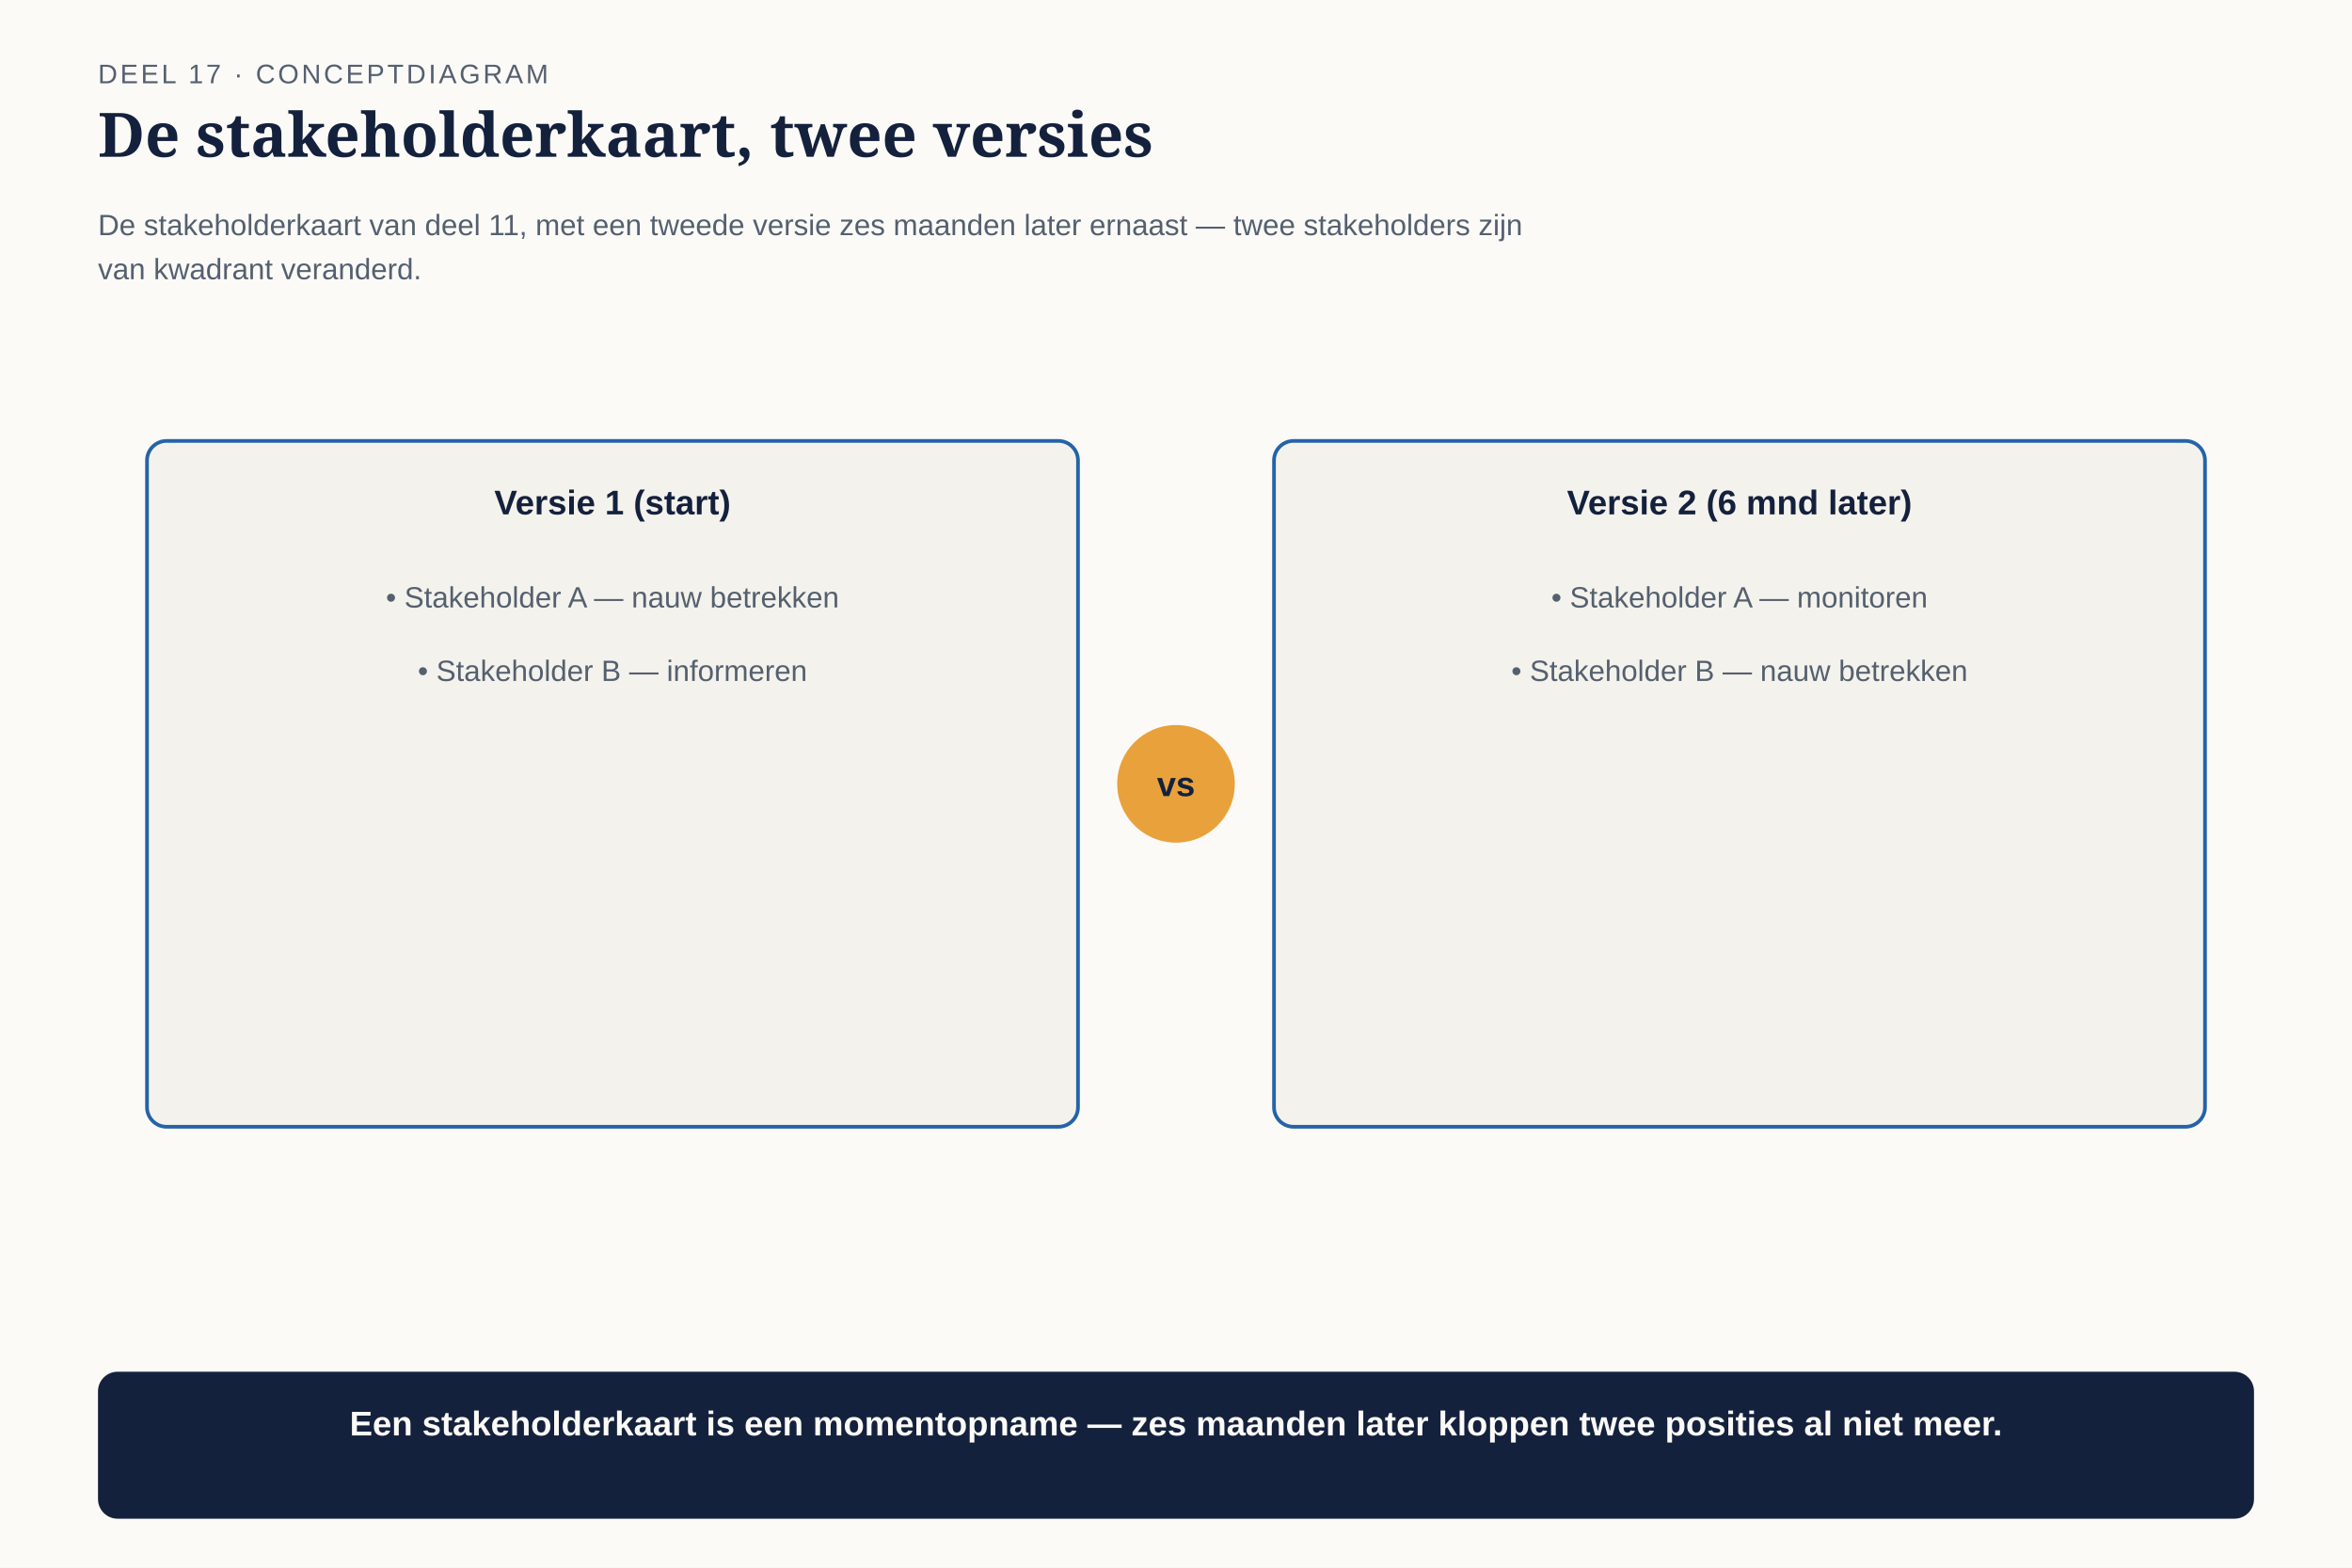
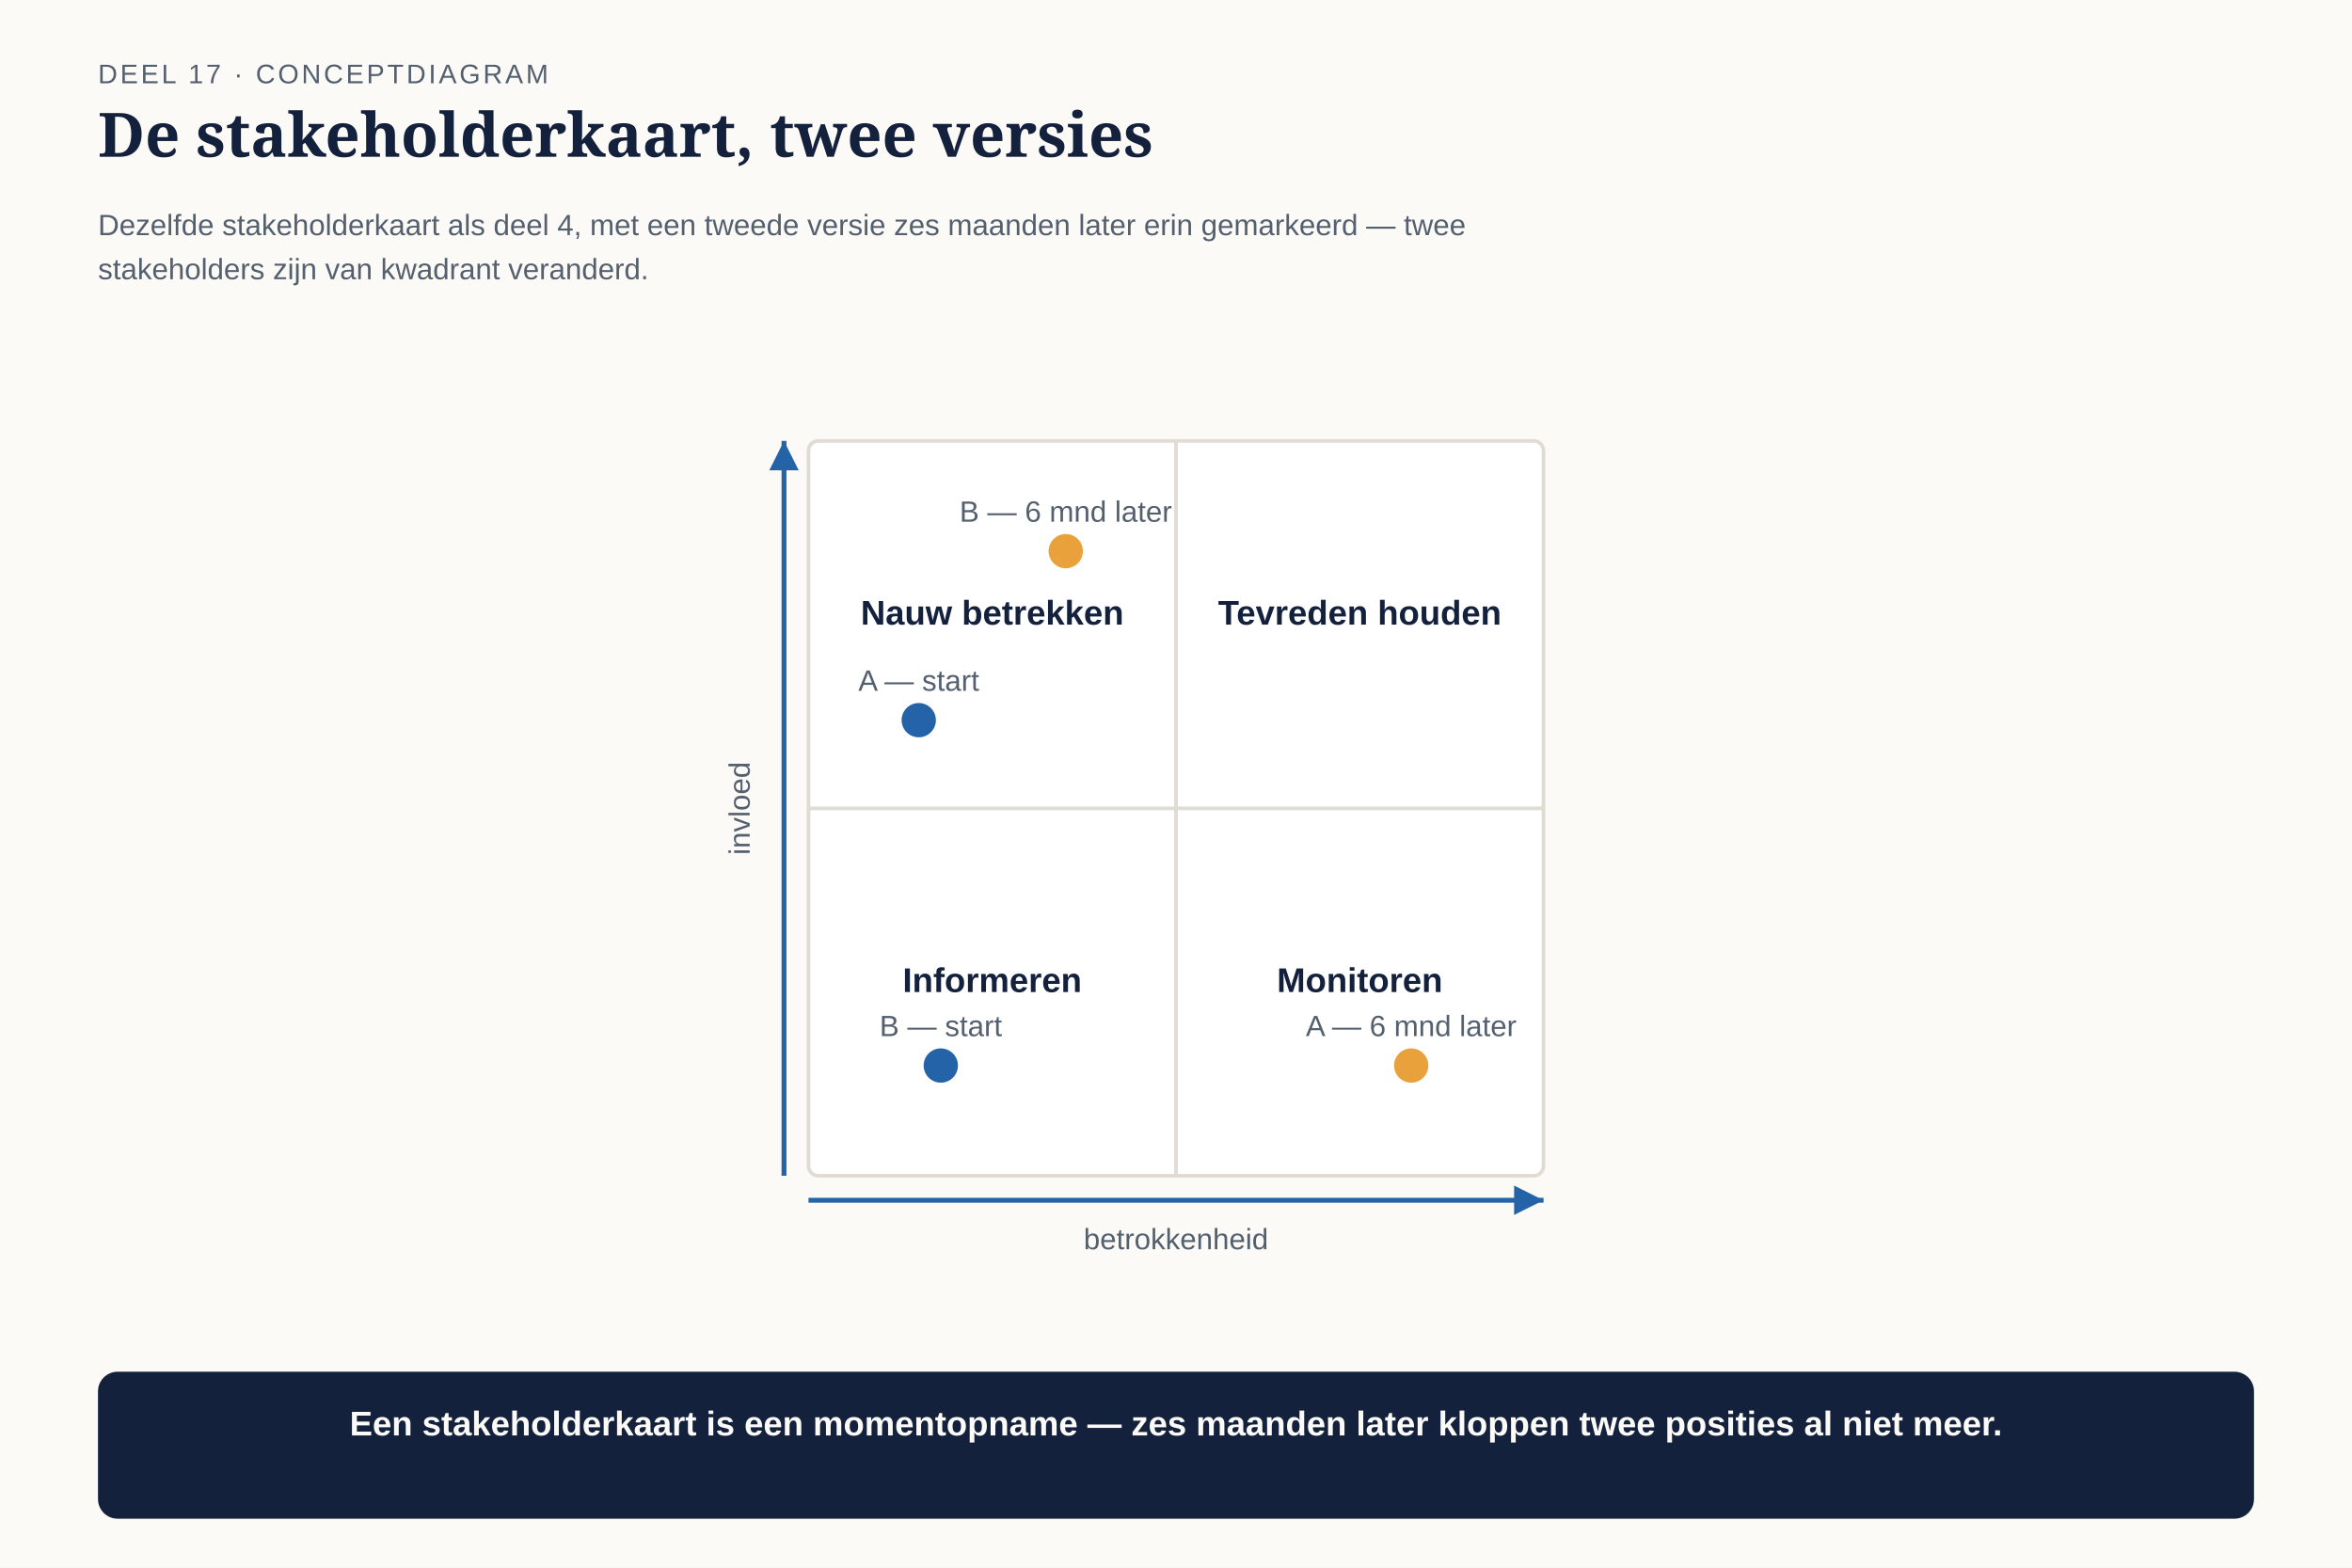
<svg xmlns="http://www.w3.org/2000/svg" viewBox="0 0 960 640" font-family="'DM Sans', Arial, sans-serif" width="960" height="640" preserveAspectRatio="xMidYMid meet">
  <defs>
    <style>
      .paper { fill:#FBFAF7; }
      .label { font-size:14px; font-weight:700; fill:#14213D; }
      .label-light { font-size:14px; font-weight:700; fill:#FBFAF7; }
      .sub { font-size:12px; fill:#55606F; }
      .sub-light { font-size:12px; fill:#DFDCD3; }
      .title { font-family:'Cormorant Garamond', Georgia, serif; font-size:25px; fill:#14213D; font-weight:600; }
      .title-sm { font-family:'Cormorant Garamond', Georgia, serif; font-size:19px; fill:#14213D; font-weight:600; }
      .kicker { font-size:11px; fill:#55606F; letter-spacing:.10em; }
      .arrow { stroke:#2563A8; stroke-width:2; fill:none; marker-end:url(#arrb); }
      .arrow-muted { stroke:#55606F; stroke-width:1.5; fill:none; marker-end:url(#arrm); }
      .arrow-amber { stroke:#E9A13B; stroke-width:2; fill:none; marker-end:url(#arra); }
    </style>
    <marker id="arrb" markerWidth="10" markerHeight="10" refX="6" refY="3" orient="auto">
      <path d="M0,0 L6,3 L0,6 Z" fill="#2563A8" />
    </marker>
    <marker id="arrm" markerWidth="10" markerHeight="10" refX="6" refY="3" orient="auto">
      <path d="M0,0 L6,3 L0,6 Z" fill="#55606F" />
    </marker>
    <marker id="arra" markerWidth="10" markerHeight="10" refX="6" refY="3" orient="auto">
      <path d="M0,0 L6,3 L0,6 Z" fill="#E9A13B" />
    </marker>
  </defs>
  <rect width="960" height="640" class="paper" />
  <text x="40" y="34" class="kicker">DEEL 17 · CONCEPTDIAGRAM</text>
  <text x="40" y="64" class="title">De stakeholderkaart, twee versies</text>
-   <text x="40" y="96" class="sub">De stakeholderkaart van deel 11, met een tweede versie zes maanden later ernaast — twee stakeholders zijn</text>
-   <text x="40" y="114" class="sub">van kwadrant veranderd.</text>
-   <rect x="60" y="180" width="380" height="280" rx="8" fill="#F4F2EC" stroke="#2563A8" stroke-width="1.5" />
-   <text x="250" y="210" text-anchor="middle" class="label">Versie 1 (start)</text>
-   <text x="250" y="248" text-anchor="middle" class="sub">• Stakeholder A — nauw betrekken</text>
-   <text x="250" y="278" text-anchor="middle" class="sub">• Stakeholder B — informeren</text>
-   <rect x="520" y="180" width="380" height="280" rx="8" fill="#F4F2EC" stroke="#2563A8" stroke-width="1.5" />
-   <text x="710" y="210" text-anchor="middle" class="label">Versie 2 (6 mnd later)</text>
-   <text x="710" y="248" text-anchor="middle" class="sub">• Stakeholder A — monitoren</text>
-   <text x="710" y="278" text-anchor="middle" class="sub">• Stakeholder B — nauw betrekken</text>
-   <circle cx="480" cy="320" r="24" fill="#E9A13B" />
-   <text x="480" y="325" text-anchor="middle" class="label">vs</text>
+   <text x="40" y="96" class="sub">Dezelfde stakeholderkaart als deel 4, met een tweede versie zes maanden later erin gemarkeerd — twee</text>
+   <text x="40" y="114" class="sub">stakeholders zijn van kwadrant veranderd.</text>
+   <rect x="330" y="180" width="300" height="300" rx="4" fill="#FFFFFF" stroke="#DFDCD3" stroke-width="1.5" />
+   <line x1="480" y1="180" x2="480" y2="480" stroke="#DFDCD3" stroke-width="1.5" />
+   <line x1="330" y1="330" x2="630" y2="330" stroke="#DFDCD3" stroke-width="1.5" />
+   <line x1="330" y1="490" x2="630" y2="490" class="arrow" />
+   <text x="480" y="510" text-anchor="middle" class="sub">betrokkenheid</text>
+   <line x1="320" y1="480" x2="320" y2="180" class="arrow" />
+   <text x="306" y="330" text-anchor="middle" class="sub" transform="rotate(-90 306 330)">invloed</text>
+   <text x="405" y="255" text-anchor="middle" class="label">Nauw betrekken</text>
+   <text x="555" y="255" text-anchor="middle" class="label">Tevreden houden</text>
+   <text x="405" y="405" text-anchor="middle" class="label">Informeren</text>
+   <text x="555" y="405" text-anchor="middle" class="label">Monitoren</text>
+   <circle cx="375" cy="294" r="7" fill="#2563A8" />
+   <text x="375" y="282" text-anchor="middle" class="sub">A — start</text>
+   <circle cx="576" cy="435" r="7" fill="#E9A13B" />
+   <text x="576" y="423" text-anchor="middle" class="sub">A — 6 mnd later</text>
+   <circle cx="384" cy="435" r="7" fill="#2563A8" />
+   <text x="384" y="423" text-anchor="middle" class="sub">B — start</text>
+   <circle cx="435" cy="225" r="7" fill="#E9A13B" />
+   <text x="435" y="213" text-anchor="middle" class="sub">B — 6 mnd later</text>
  <rect x="40" y="560" width="880" height="60" rx="8" fill="#14213D" />
  <text x="480" y="586" text-anchor="middle" class="label-light">Een stakeholderkaart is een momentopname — zes maanden later kloppen twee posities al niet meer.</text>
</svg>
